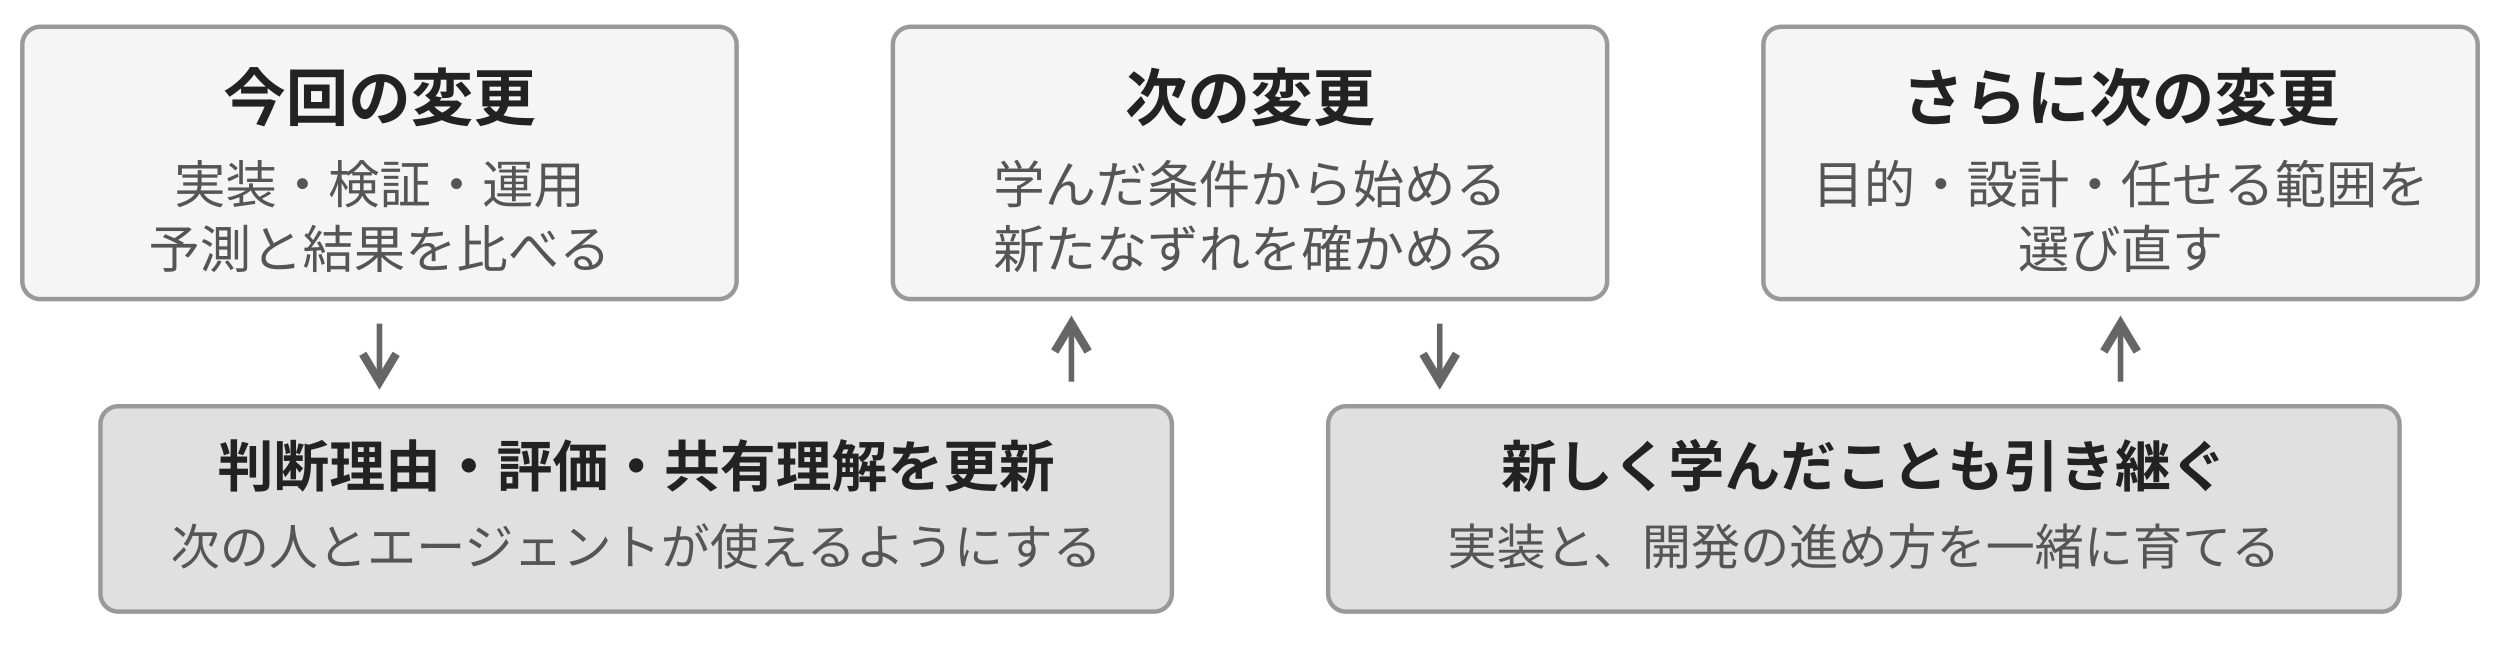
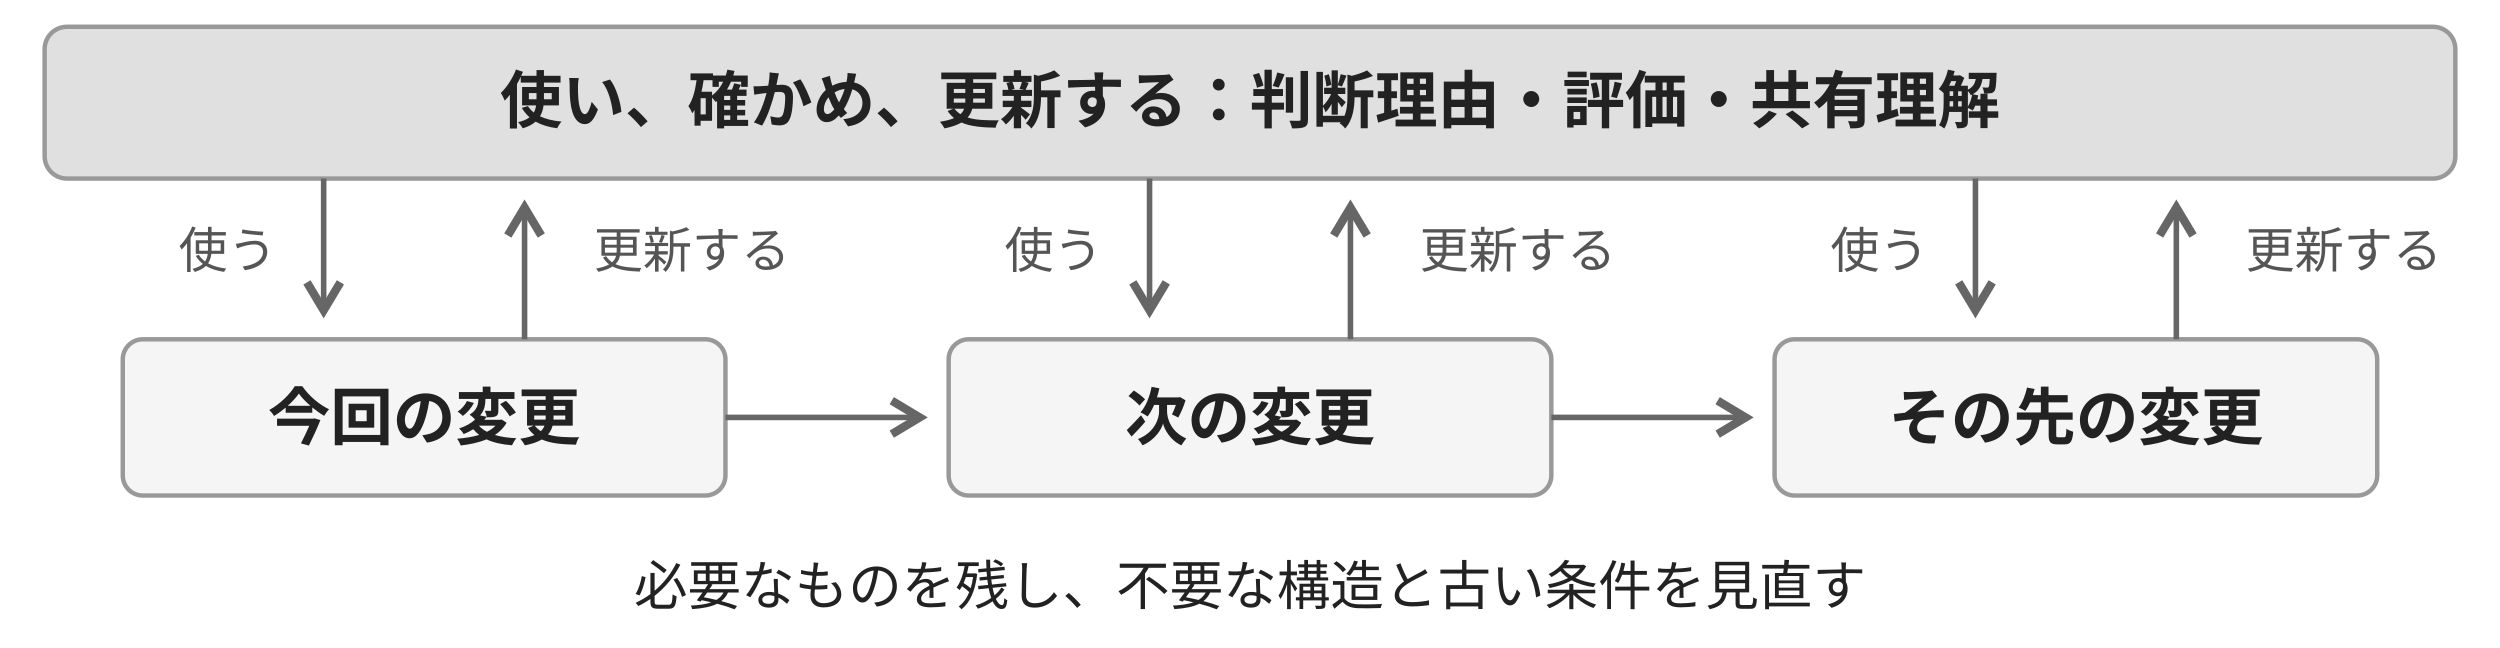
<svg xmlns="http://www.w3.org/2000/svg" width="1120" height="290" viewBox="0 0 1120 290" role="img" aria-labelledby="title desc">
  <defs>
-     <marker id="arrow" markerWidth="8" markerHeight="8" refX="6" refY="4" orient="auto">
+     <marker id="a" markerWidth="8" markerHeight="8" refX="6" refY="4" orient="auto">
      <path d="M1 1 L6 4 L1 7" fill="none" stroke="#666" stroke-width="1.5" />
    </marker>
  </defs>
  <g font-family="Noto Sans JP, Hiragino Sans, sans-serif" fill="#222" text-anchor="middle">
+     <rect x="20" y="12" width="1080" height="68" rx="10" fill="#e0e0e0" stroke="#999" stroke-width="2" />
+     <text x="560" y="55" font-size="28" font-weight="700">使い、確かめ、更新する：判断理由・評価・共有理解</text>
    <g fill="#f5f5f5" stroke="#999" stroke-width="2">
-       <rect x="10" y="12" width="320" height="122" rx="8" />
-       <rect x="400" y="12" width="320" height="122" rx="8" />
-       <rect x="790" y="12" width="320" height="122" rx="8" />
+       <rect x="55" y="152" width="270" height="70" rx="9" />
+       <rect x="425" y="152" width="270" height="70" rx="9" />
+       <rect x="795" y="152" width="270" height="70" rx="9" />
    </g>
    <g font-size="28" font-weight="700">
-       <text x="170" y="54">今回の変更</text>
-       <text x="560" y="54">次の変更</text>
-       <text x="950" y="54">さらに次の変更</text>
+       <text x="190" y="197">今回の変更</text>
+       <text x="560" y="197">次の変更</text>
+       <text x="930" y="197">その先の変更</text>
    </g>
-     <g font-size="23" fill="#555">
-       <text x="170" y="91">実装・検証・運用</text>
-       <text x="170" y="120">予測と結果を比べる</text>
-       <text x="560" y="91">学んだ条件から始める</text>
-       <text x="560" y="120">新たなずれを確かめる</text>
-       <text x="950" y="91">目的・設計・任せる範囲を</text>
-       <text x="950" y="120">選び直す</text>
-     </g>
-     <g fill="#e0e0e0" stroke="#999" stroke-width="2">
-       <rect x="45" y="182" width="480" height="92" rx="8" />
-       <rect x="595" y="182" width="480" height="92" rx="8" />
-     </g>
-     <g font-size="25" font-weight="700">
-       <text x="285" y="218">判断理由・評価・共有理解を更新</text>
-       <text x="835" y="218">新しく学んだことも引き継ぐ</text>
+     <g fill="none" stroke="#666" stroke-width="2.5" marker-end="url(#a)">
+       <path d="M145 80 V139" />
+       <path d="M235 152 V93" />
+       <path d="M515 80 V139" />
+       <path d="M605 152 V93" />
+       <path d="M885 80 V139" />
+       <path d="M975 152 V93" />
+       <path d="M325 187 H412" />
+       <path d="M695 187 H782" />
    </g>
    <g font-size="22" fill="#555">
-       <text x="285" y="253">次の人とエージェントが使えるようにする</text>
-       <text x="835" y="253">実装と、開発の進め方を一緒に育てる</text>
+       <text x="102" y="120">使う</text>
+       <text x="310" y="120">更新する</text>
+       <text x="472" y="120">使う</text>
+       <text x="680" y="120">更新する</text>
+       <text x="842" y="120">使う</text>
+       <text x="1050" y="120">更新する</text>
    </g>
-     <g fill="none" stroke="#666" stroke-width="2.5" marker-end="url(#arrow)">
-       <path d="M170 145 V171" />
-       <path d="M480 171 V145" />
-       <path d="M645 145 V171" />
-       <path d="M950 171 V145" />
-     </g>
+     <text x="560" y="271" font-size="24">必要なものを残し、不要な構造と古い条件を見直す</text>
  </g>
</svg>
